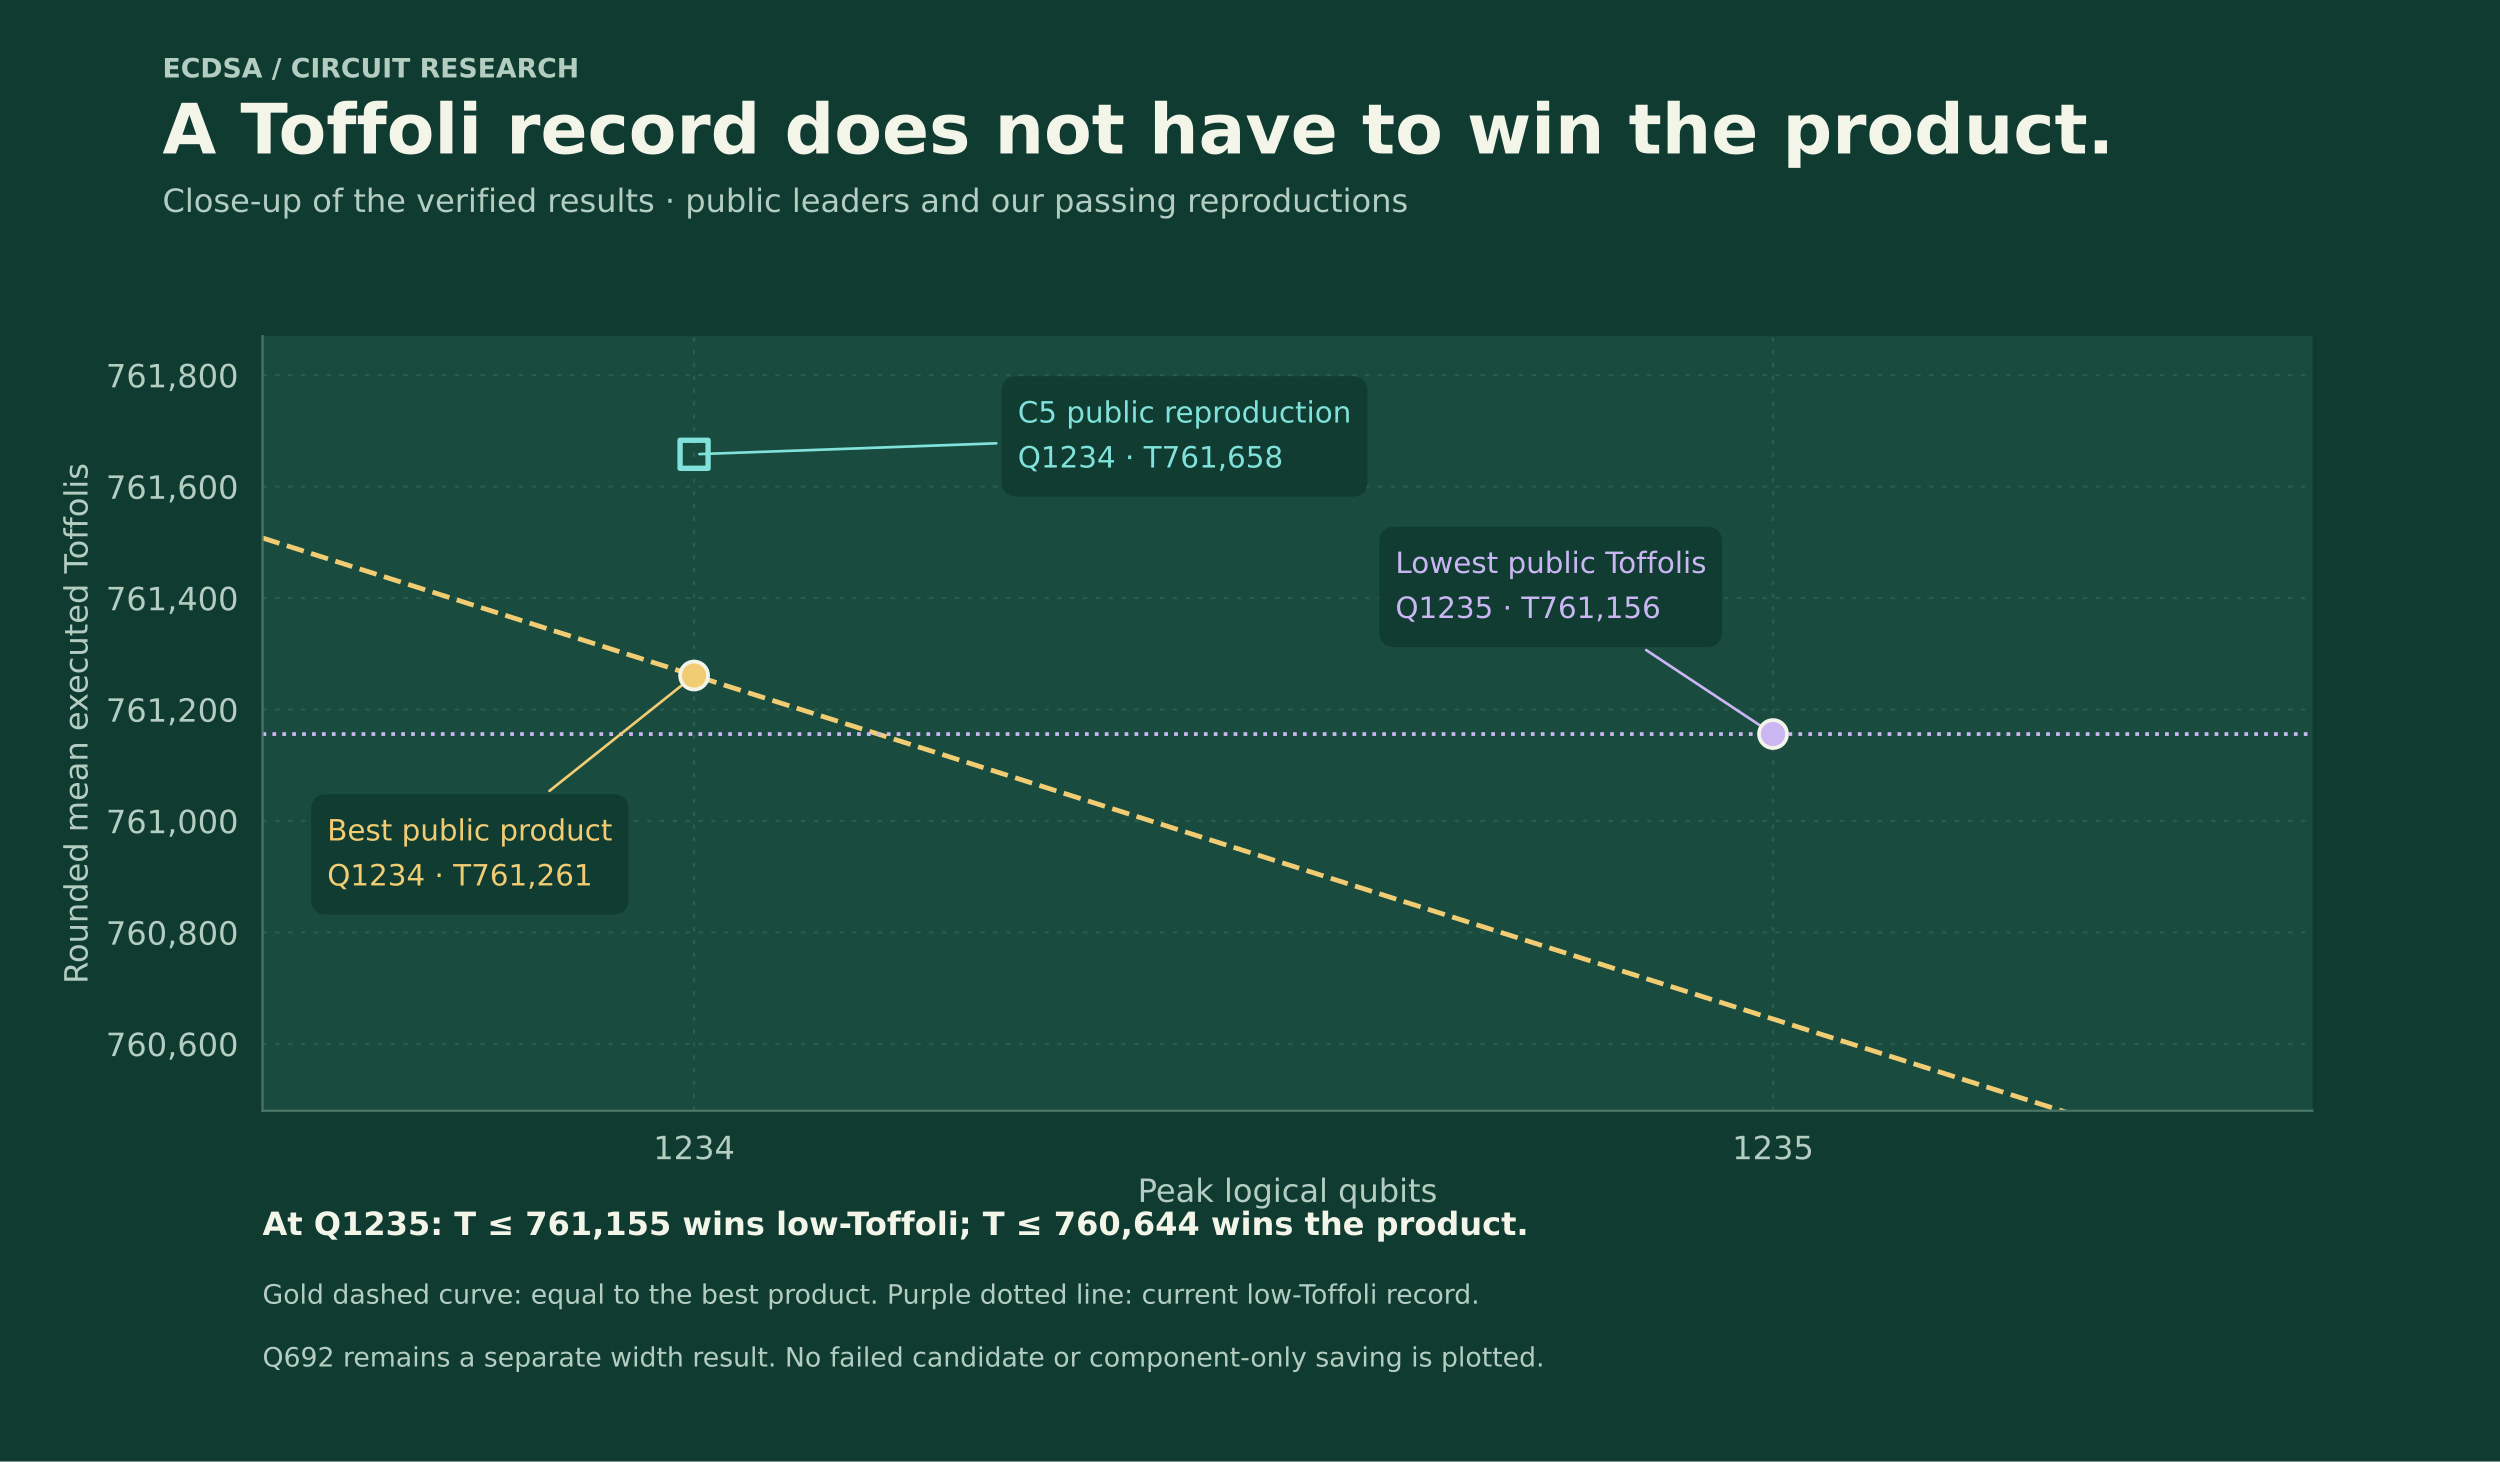
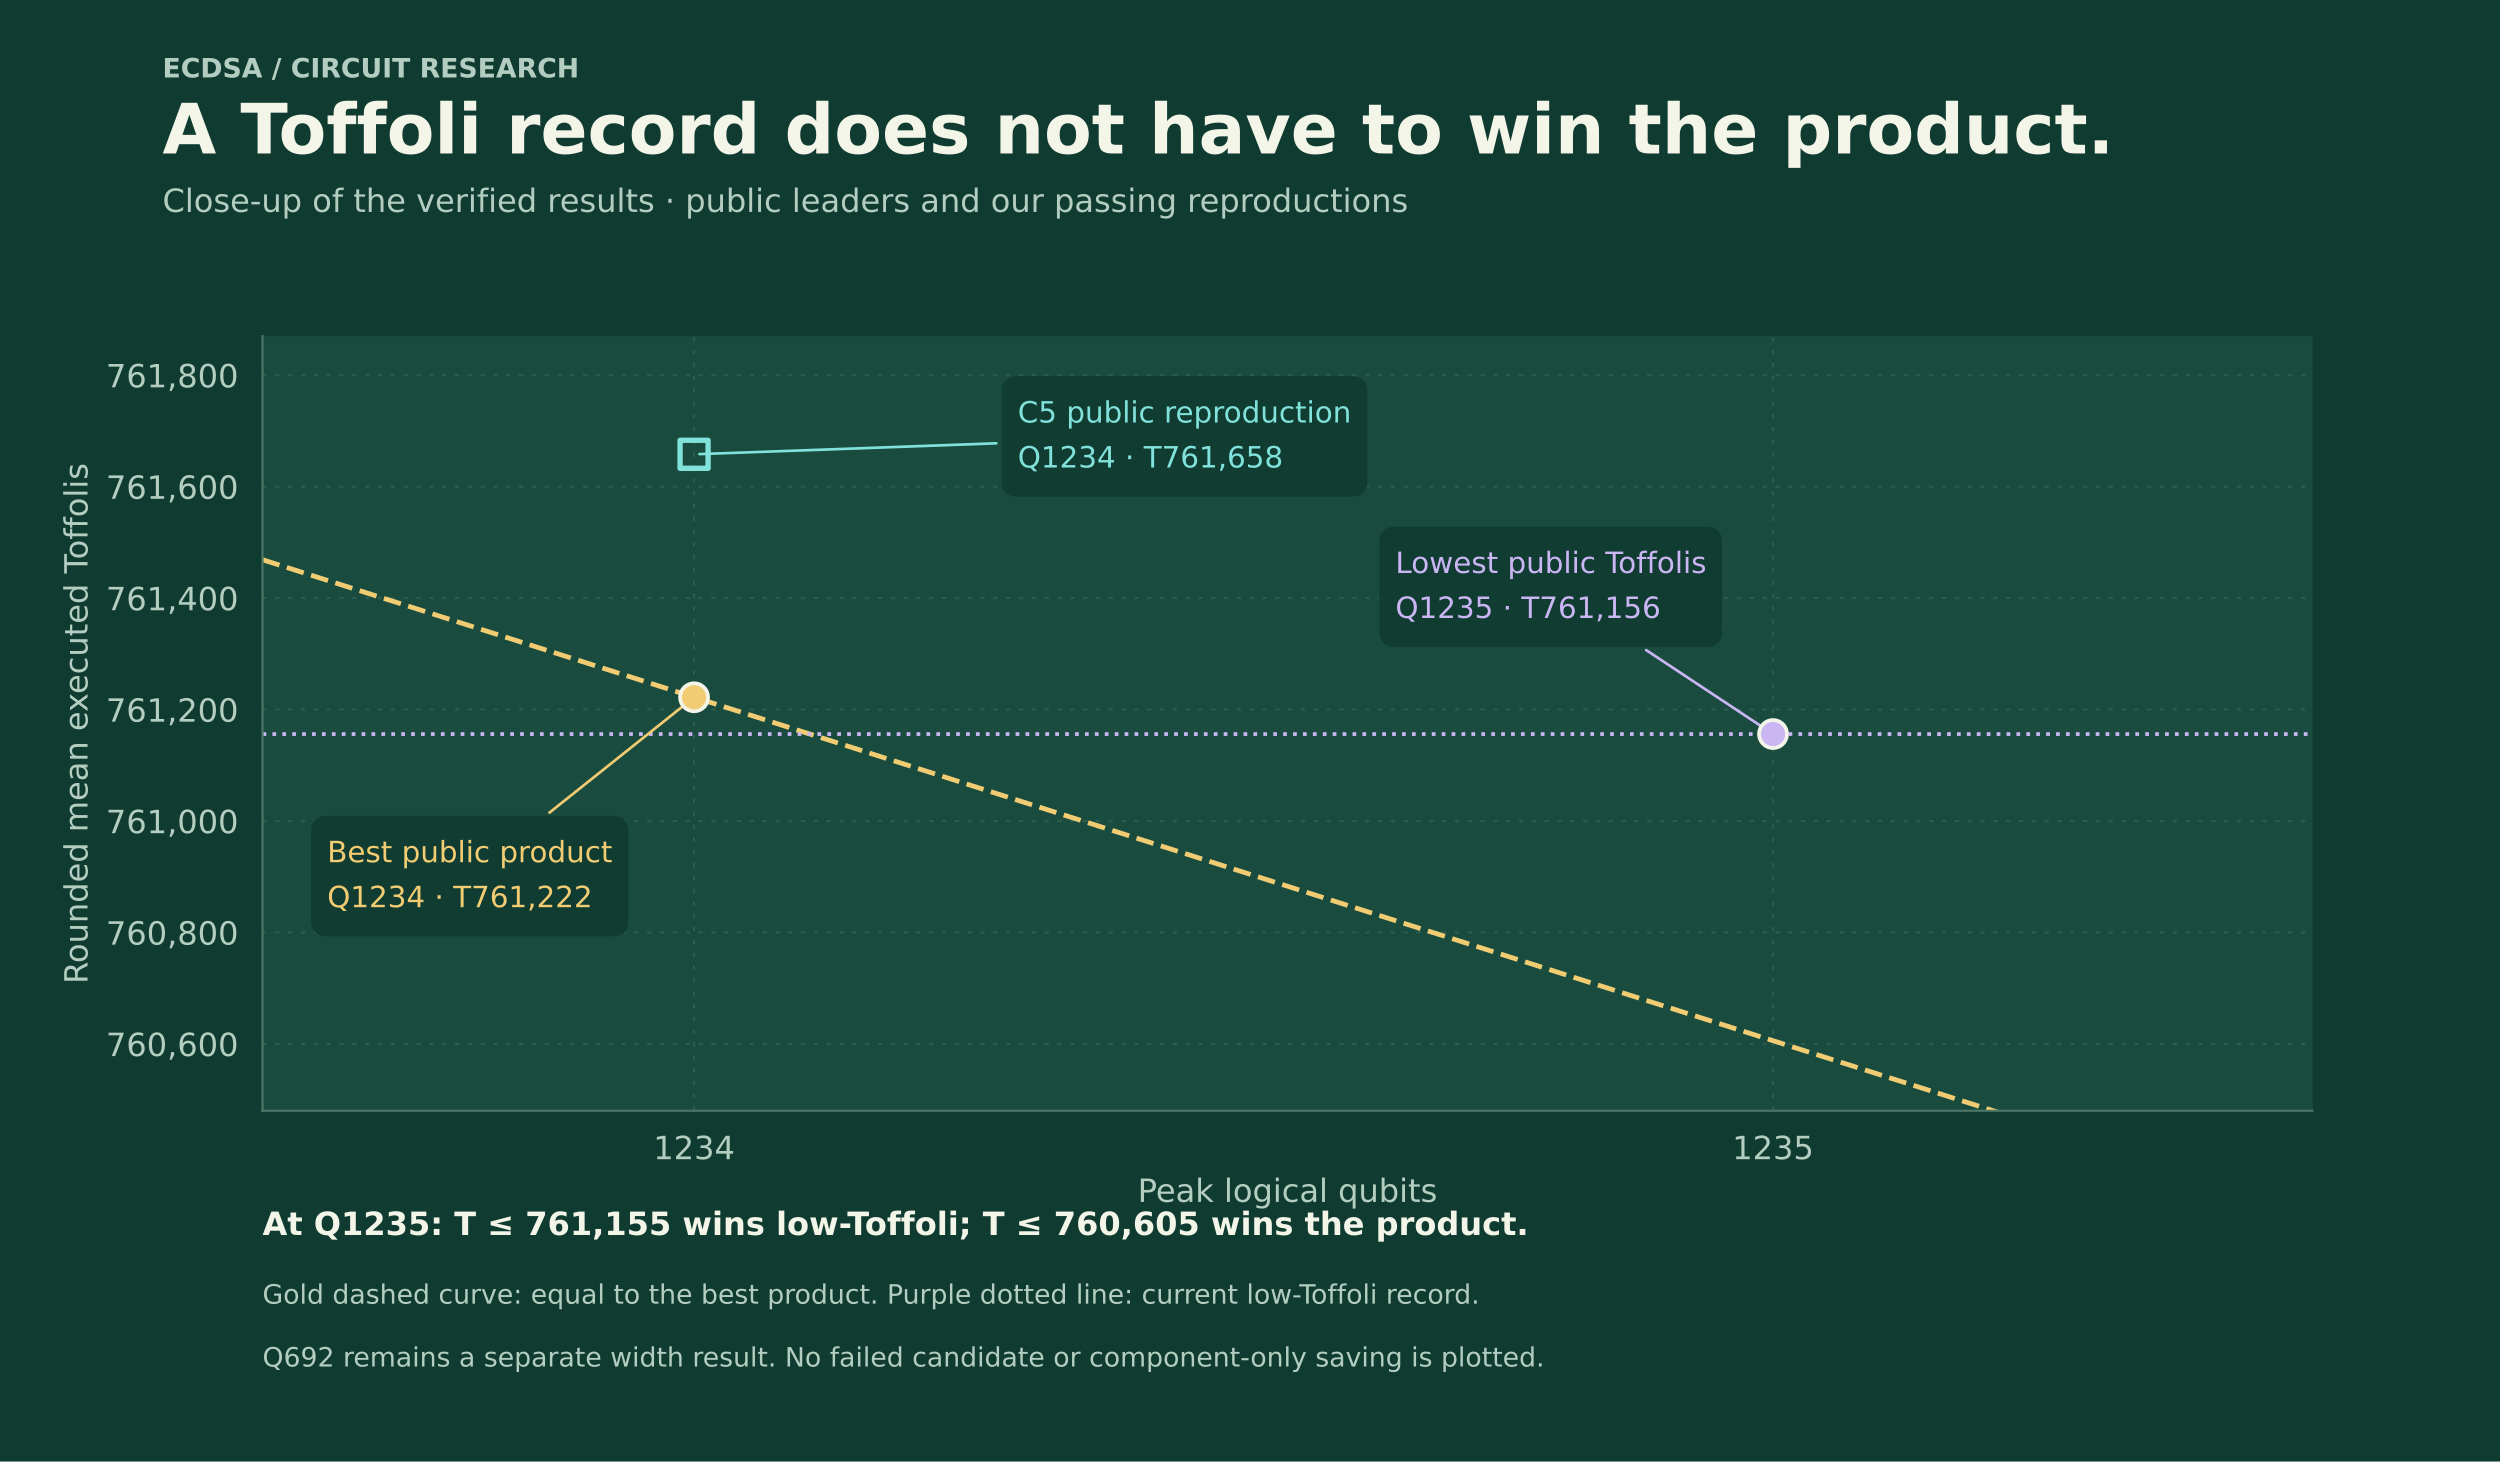
<svg xmlns="http://www.w3.org/2000/svg" xmlns:xlink="http://www.w3.org/1999/xlink" width="936pt" height="547.2pt" viewBox="0 0 936 547.2" version="1.1">
  <defs>
    <style type="text/css">*{stroke-linejoin: round; stroke-linecap: butt}</style>
  </defs>
  <g id="figure_1">
    <g id="patch_1">
      <path d="M 0 547.2 L 936 547.2 L 936 0 L 0 0 z " style="fill: #103b31" />
    </g>
    <g id="axes_1">
      <g id="patch_2">
        <path d="M 98.28 415.872 L 865.8 415.872 L 865.8 125.856 L 98.28 125.856 z " style="fill: #194c3f" />
      </g>
      <g id="matplotlib.axis_1">
        <g id="xtick_1">
          <g id="line2d_1">
            <path d="M 259.863 415.872 L 259.863 125.856 " clip-path="url(#pf32a103329)" style="fill: none; stroke-dasharray: 1.6,3.2; stroke-dashoffset: 0; stroke: #80a28e; stroke-opacity: 0.19; stroke-width: 0.8" />
          </g>
          <g id="line2d_2" />
          <g id="text_1">
            <text style="font-size: 12px; font-family: 'DejaVu Sans'; text-anchor: middle; fill: #b3cdc0" x="259.863" y="433.989" transform="rotate(-0 259.8632 433.9892)">1234</text>
          </g>
        </g>
        <g id="xtick_2">
          <g id="line2d_3">
            <path d="M 663.821 415.872 L 663.821 125.856 " clip-path="url(#pf32a103329)" style="fill: none; stroke-dasharray: 1.6,3.2; stroke-dashoffset: 0; stroke: #80a28e; stroke-opacity: 0.19; stroke-width: 0.8" />
          </g>
          <g id="line2d_4" />
          <g id="text_2">
            <text style="font-size: 12px; font-family: 'DejaVu Sans'; text-anchor: middle; fill: #b3cdc0" x="663.821" y="433.989" transform="rotate(-0 663.8211 433.9892)">1235</text>
          </g>
        </g>
        <g id="text_3">
          <text style="font-size: 12px; font-family: 'DejaVu Sans'; text-anchor: middle; fill: #b3cdc0" x="482.04" y="449.99" transform="rotate(-0 482.04 449.9901)">Peak logical qubits</text>
        </g>
      </g>
      <g id="matplotlib.axis_2">
        <g id="ytick_1">
          <g id="line2d_5">
            <path d="M 98.28 390.835 L 865.8 390.835 " clip-path="url(#pf32a103329)" style="fill: none; stroke-dasharray: 1.6,3.2; stroke-dashoffset: 0; stroke: #80a28e; stroke-opacity: 0.19; stroke-width: 0.8" />
          </g>
          <g id="line2d_6" />
          <g id="text_4">
            <text style="font-size: 12px; font-family: 'DejaVu Sans'; text-anchor: end; fill: #b3cdc0" x="89.28" y="395.393" transform="rotate(-0 89.28 395.3932)">760,600</text>
          </g>
        </g>
        <g id="ytick_2">
          <g id="line2d_7">
            <path d="M 98.28 349.106 L 865.8 349.106 " clip-path="url(#pf32a103329)" style="fill: none; stroke-dasharray: 1.6,3.2; stroke-dashoffset: 0; stroke: #80a28e; stroke-opacity: 0.19; stroke-width: 0.8" />
          </g>
          <g id="line2d_8" />
          <g id="text_5">
            <text style="font-size: 12px; font-family: 'DejaVu Sans'; text-anchor: end; fill: #b3cdc0" x="89.28" y="353.664" transform="rotate(-0 89.28 353.6643)">760,800</text>
          </g>
        </g>
        <g id="ytick_3">
          <g id="line2d_9">
            <path d="M 98.28 307.377 L 865.8 307.377 " clip-path="url(#pf32a103329)" style="fill: none; stroke-dasharray: 1.6,3.2; stroke-dashoffset: 0; stroke: #80a28e; stroke-opacity: 0.19; stroke-width: 0.8" />
          </g>
          <g id="line2d_10" />
          <g id="text_6">
            <text style="font-size: 12px; font-family: 'DejaVu Sans'; text-anchor: end; fill: #b3cdc0" x="89.28" y="311.935" transform="rotate(-0 89.28 311.9354)">761,000</text>
          </g>
        </g>
        <g id="ytick_4">
          <g id="line2d_11">
            <path d="M 98.28 265.648 L 865.8 265.648 " clip-path="url(#pf32a103329)" style="fill: none; stroke-dasharray: 1.6,3.2; stroke-dashoffset: 0; stroke: #80a28e; stroke-opacity: 0.19; stroke-width: 0.8" />
          </g>
          <g id="line2d_12" />
          <g id="text_7">
            <text style="font-size: 12px; font-family: 'DejaVu Sans'; text-anchor: end; fill: #b3cdc0" x="89.28" y="270.206" transform="rotate(-0 89.28 270.2065)">761,200</text>
          </g>
        </g>
        <g id="ytick_5">
          <g id="line2d_13">
            <path d="M 98.28 223.919 L 865.8 223.919 " clip-path="url(#pf32a103329)" style="fill: none; stroke-dasharray: 1.6,3.2; stroke-dashoffset: 0; stroke: #80a28e; stroke-opacity: 0.19; stroke-width: 0.8" />
          </g>
          <g id="line2d_14" />
          <g id="text_8">
            <text style="font-size: 12px; font-family: 'DejaVu Sans'; text-anchor: end; fill: #b3cdc0" x="89.28" y="228.478" transform="rotate(-0 89.28 228.4776)">761,400</text>
          </g>
        </g>
        <g id="ytick_6">
          <g id="line2d_15">
            <path d="M 98.28 182.19 L 865.8 182.19 " clip-path="url(#pf32a103329)" style="fill: none; stroke-dasharray: 1.6,3.2; stroke-dashoffset: 0; stroke: #80a28e; stroke-opacity: 0.19; stroke-width: 0.8" />
          </g>
          <g id="line2d_16" />
          <g id="text_9">
            <text style="font-size: 12px; font-family: 'DejaVu Sans'; text-anchor: end; fill: #b3cdc0" x="89.28" y="186.749" transform="rotate(-0 89.28 186.7486)">761,600</text>
          </g>
        </g>
        <g id="ytick_7">
          <g id="line2d_17">
            <path d="M 98.28 140.461 L 865.8 140.461 " clip-path="url(#pf32a103329)" style="fill: none; stroke-dasharray: 1.6,3.2; stroke-dashoffset: 0; stroke: #80a28e; stroke-opacity: 0.19; stroke-width: 0.8" />
          </g>
          <g id="line2d_18" />
          <g id="text_10">
            <text style="font-size: 12px; font-family: 'DejaVu Sans'; text-anchor: end; fill: #b3cdc0" x="89.28" y="145.02" transform="rotate(-0 89.28 145.0197)">761,800</text>
          </g>
        </g>
        <g id="text_11">
          <text style="font-size: 12px; font-family: 'DejaVu Sans'; text-anchor: middle; fill: #b3cdc0" x="32.773" y="270.864" transform="rotate(-90 32.77344 270.864)">Rounded mean executed Toffolis</text>
        </g>
      </g>
      <g id="line2d_19">
-         <path d="M 98.28 201.418 L 526.394 337.801 L 865.8 445.757 L 865.8 445.757 " clip-path="url(#pf32a103329)" style="fill: none; stroke-dasharray: 6.66,2.88; stroke-dashoffset: 0; stroke: #f2cc72; stroke-width: 1.8" />
+         <path d="M 98.28 209.558 L 526.394 345.933 L 865.8 453.884 L 865.8 453.884 " clip-path="url(#pf32a103329)" style="fill: none; stroke-dasharray: 6.66,2.88; stroke-dashoffset: 0; stroke: #f2cc72; stroke-width: 1.8" />
      </g>
      <g id="line2d_20">
        <path d="M 98.28 274.828 L 865.8 274.828 " clip-path="url(#pf32a103329)" style="fill: none; stroke-dasharray: 1.4,2.31; stroke-dashoffset: 0; stroke: #cbb6f4; stroke-width: 1.4" />
      </g>
      <g id="patch_3">
        <path d="M 98.28 415.872 L 98.28 125.856 " style="fill: none; stroke: #4c7666; stroke-width: 0.8; stroke-linejoin: miter; stroke-linecap: square" />
      </g>
      <g id="patch_4">
        <path d="M 98.28 415.872 L 865.8 415.872 " style="fill: none; stroke: #4c7666; stroke-width: 0.8; stroke-linejoin: miter; stroke-linecap: square" />
      </g>
      <g id="patch_5">
        <path d="M 372.999 165.975 Q 317.431 167.996 261.862 170.016 " style="fill: none; stroke: #80e2db; stroke-linecap: round" />
      </g>
      <g id="text_12">
        <g id="patch_6">
          <path d="M 381.051 185.962 L 505.935 185.962 Q 511.985 185.962 511.985 179.912 L 511.985 146.912 Q 511.985 140.862 505.935 140.862 L 381.051 140.862 Q 375.001 140.862 375.001 146.912 L 375.001 179.912 Q 375.001 185.962 381.051 185.962 z " style="fill: #103b31; opacity: 0.95" />
        </g>
        <text style="font-size: 11px; font-family: 'DejaVu Sans'; fill: #80e2db" transform="translate(381.0505 158.1973)">C5 public reproduction</text>
        <text style="font-size: 11px; font-family: 'DejaVu Sans'; fill: #80e2db" transform="translate(381.0505 175.0351)">Q1234 · T761,658</text>
      </g>
      <g id="patch_7">
-         <path d="M 205.728 296.1 Q 232.014 275.134 258.3 254.167 " style="fill: none; stroke: #f2cc72; stroke-linecap: round" />
+         <path d="M 205.728 304.238 Q 232.014 283.271 258.3 262.304 " style="fill: none; stroke: #f2cc72; stroke-linecap: round" />
      </g>
      <g id="text_13">
        <g id="patch_8">
-           <path d="M 122.517 342.445 L 229.274 342.445 Q 235.324 342.445 235.324 336.395 L 235.324 303.395 Q 235.324 297.345 229.274 297.345 L 122.517 297.345 Q 116.467 297.345 116.467 303.395 L 116.467 336.395 Q 116.467 342.445 122.517 342.445 z " style="fill: #103b31; opacity: 0.95" />
+           <path d="M 122.517 350.583 L 229.274 350.583 Q 235.324 350.583 235.324 344.533 L 235.324 311.533 Q 235.324 305.483 229.274 305.483 L 122.517 305.483 Q 116.467 305.483 116.467 311.533 L 116.467 344.533 Q 116.467 350.583 122.517 350.583 z " style="fill: #103b31; opacity: 0.95" />
        </g>
-         <text style="font-size: 11px; font-family: 'DejaVu Sans'; fill: #f2cc72" transform="translate(122.5175 314.6808)">Best public product</text>
-         <text style="font-size: 11px; font-family: 'DejaVu Sans'; fill: #f2cc72" transform="translate(122.5175 331.5185)">Q1234 · T761,261</text>
+         <text style="font-size: 11px; font-family: 'DejaVu Sans'; fill: #f2cc72" transform="translate(122.5175 322.8179)">Best public product</text>
+         <text style="font-size: 11px; font-family: 'DejaVu Sans'; fill: #f2cc72" transform="translate(122.5175 339.6557)">Q1234 · T761,222</text>
      </g>
      <g id="patch_9">
        <path d="M 616.326 243.398 Q 639.24 258.562 662.154 273.725 " style="fill: none; stroke: #cbb6f4; stroke-linecap: round" />
      </g>
      <g id="text_14">
        <g id="patch_10">
          <path d="M 522.436 242.296 L 638.732 242.296 Q 644.782 242.296 644.782 236.246 L 644.782 203.246 Q 644.782 197.196 638.732 197.196 L 522.436 197.196 Q 516.386 197.196 516.386 203.246 L 516.386 236.246 Q 516.386 242.296 522.436 242.296 z " style="fill: #103b31; opacity: 0.95" />
        </g>
        <text style="font-size: 11px; font-family: 'DejaVu Sans'; fill: #cbb6f4" transform="translate(522.4358 214.5314)">Lowest public Toffolis</text>
        <text style="font-size: 11px; font-family: 'DejaVu Sans'; fill: #cbb6f4" transform="translate(522.4358 231.3691)">Q1235 · T761,156</text>
      </g>
      <g id="PathCollection_1">
        <path d="M 254.619 175.333 L 265.107 175.333 L 265.107 164.845 L 254.619 164.845 L 254.619 175.333 z " clip-path="url(#pf32a103329)" style="fill: none; stroke: #80e2db; stroke-width: 2" />
      </g>
      <g id="PathCollection_2">
        <defs>
          <path id="me498ccbfe0" d="M 0 5.244 C 1.391 5.244 2.725 4.691 3.708 3.708 C 4.691 2.725 5.244 1.391 5.244 0 C 5.244 -1.391 4.691 -2.725 3.708 -3.708 C 2.725 -4.691 1.391 -5.244 0 -5.244 C -1.391 -5.244 -2.725 -4.691 -3.708 -3.708 C -4.691 -2.725 -5.244 -1.391 -5.244 0 C -5.244 1.391 -4.691 2.725 -3.708 3.708 C -2.725 4.691 -1.391 5.244 0 5.244 z " style="stroke: #f4f5e9; stroke-width: 1.4" />
        </defs>
        <g clip-path="url(#pf32a103329)">
-           <use xlink:href="#me498ccbfe0" x="259.863" y="252.921" style="fill: #f2cc72; stroke: #f4f5e9; stroke-width: 1.4" />
+           <use xlink:href="#me498ccbfe0" x="259.863" y="261.058" style="fill: #f2cc72; stroke: #f4f5e9; stroke-width: 1.4" />
        </g>
      </g>
      <g id="PathCollection_3">
        <defs>
          <path id="mb4ef696a67" d="M 0 5.244 C 1.391 5.244 2.725 4.691 3.708 3.708 C 4.691 2.725 5.244 1.391 5.244 0 C 5.244 -1.391 4.691 -2.725 3.708 -3.708 C 2.725 -4.691 1.391 -5.244 0 -5.244 C -1.391 -5.244 -2.725 -4.691 -3.708 -3.708 C -4.691 -2.725 -5.244 -1.391 -5.244 0 C -5.244 1.391 -4.691 2.725 -3.708 3.708 C -2.725 4.691 -1.391 5.244 0 5.244 z " style="stroke: #f4f5e9; stroke-width: 1.4" />
        </defs>
        <g clip-path="url(#pf32a103329)">
          <use xlink:href="#mb4ef696a67" x="663.821" y="274.828" style="fill: #cbb6f4; stroke: #f4f5e9; stroke-width: 1.4" />
        </g>
      </g>
    </g>
    <g id="text_15">
      <text style="font-weight: 700; font-size: 10px; font-family: 'DejaVu Sans'; text-anchor: start; fill: #b3cdc0" x="60.84" y="29.002" transform="rotate(-0 60.84 29.0016)">ECDSA  /  CIRCUIT RESEARCH</text>
    </g>
    <g id="text_16">
      <text style="font-weight: 700; font-size: 26px; font-family: 'DejaVu Sans'; text-anchor: start; fill: #f4f5e9" x="60.84" y="57.456" transform="rotate(-0 60.84 57.456)">A Toffoli record does not have to win the product.</text>
    </g>
    <g id="text_17">
      <text style="font-size: 12px; font-family: 'DejaVu Sans'; text-anchor: start; fill: #b3cdc0" x="60.84" y="79.344" transform="rotate(-0 60.84 79.344)">Close-up of the verified results  ·  public leaders and our passing reproductions</text>
    </g>
    <g id="text_18">
-       <text style="font-weight: 700; font-size: 12px; font-family: 'DejaVu Sans'; text-anchor: start; fill: #f4f5e9" x="98.28" y="462.384" transform="rotate(-0 98.28 462.384)">At Q1235:  T ≤ 761,155 wins low-Toffoli;  T ≤ 760,644 wins the product.</text>
+       <text style="font-weight: 700; font-size: 12px; font-family: 'DejaVu Sans'; text-anchor: start; fill: #f4f5e9" x="98.28" y="462.384" transform="rotate(-0 98.28 462.384)">At Q1235:  T ≤ 761,155 wins low-Toffoli;  T ≤ 760,605 wins the product.</text>
    </g>
    <g id="text_19">
      <text style="font-size: 10px; font-family: 'DejaVu Sans'; text-anchor: start; fill: #b3cdc0" x="98.28" y="488.102" transform="rotate(-0 98.28 488.1024)">Gold dashed curve: equal to the best product. Purple dotted line: current low-Toffoli record.</text>
    </g>
    <g id="text_20">
      <text style="font-size: 10px; font-family: 'DejaVu Sans'; text-anchor: start; fill: #b3cdc0" x="98.28" y="511.632" transform="rotate(-0 98.28 511.632)">Q692 remains a separate width result. No failed candidate or component-only saving is plotted.</text>
    </g>
  </g>
  <defs>
    <clipPath id="pf32a103329">
      <rect x="98.28" y="125.856" width="767.52" height="290.016" />
    </clipPath>
  </defs>
</svg>
